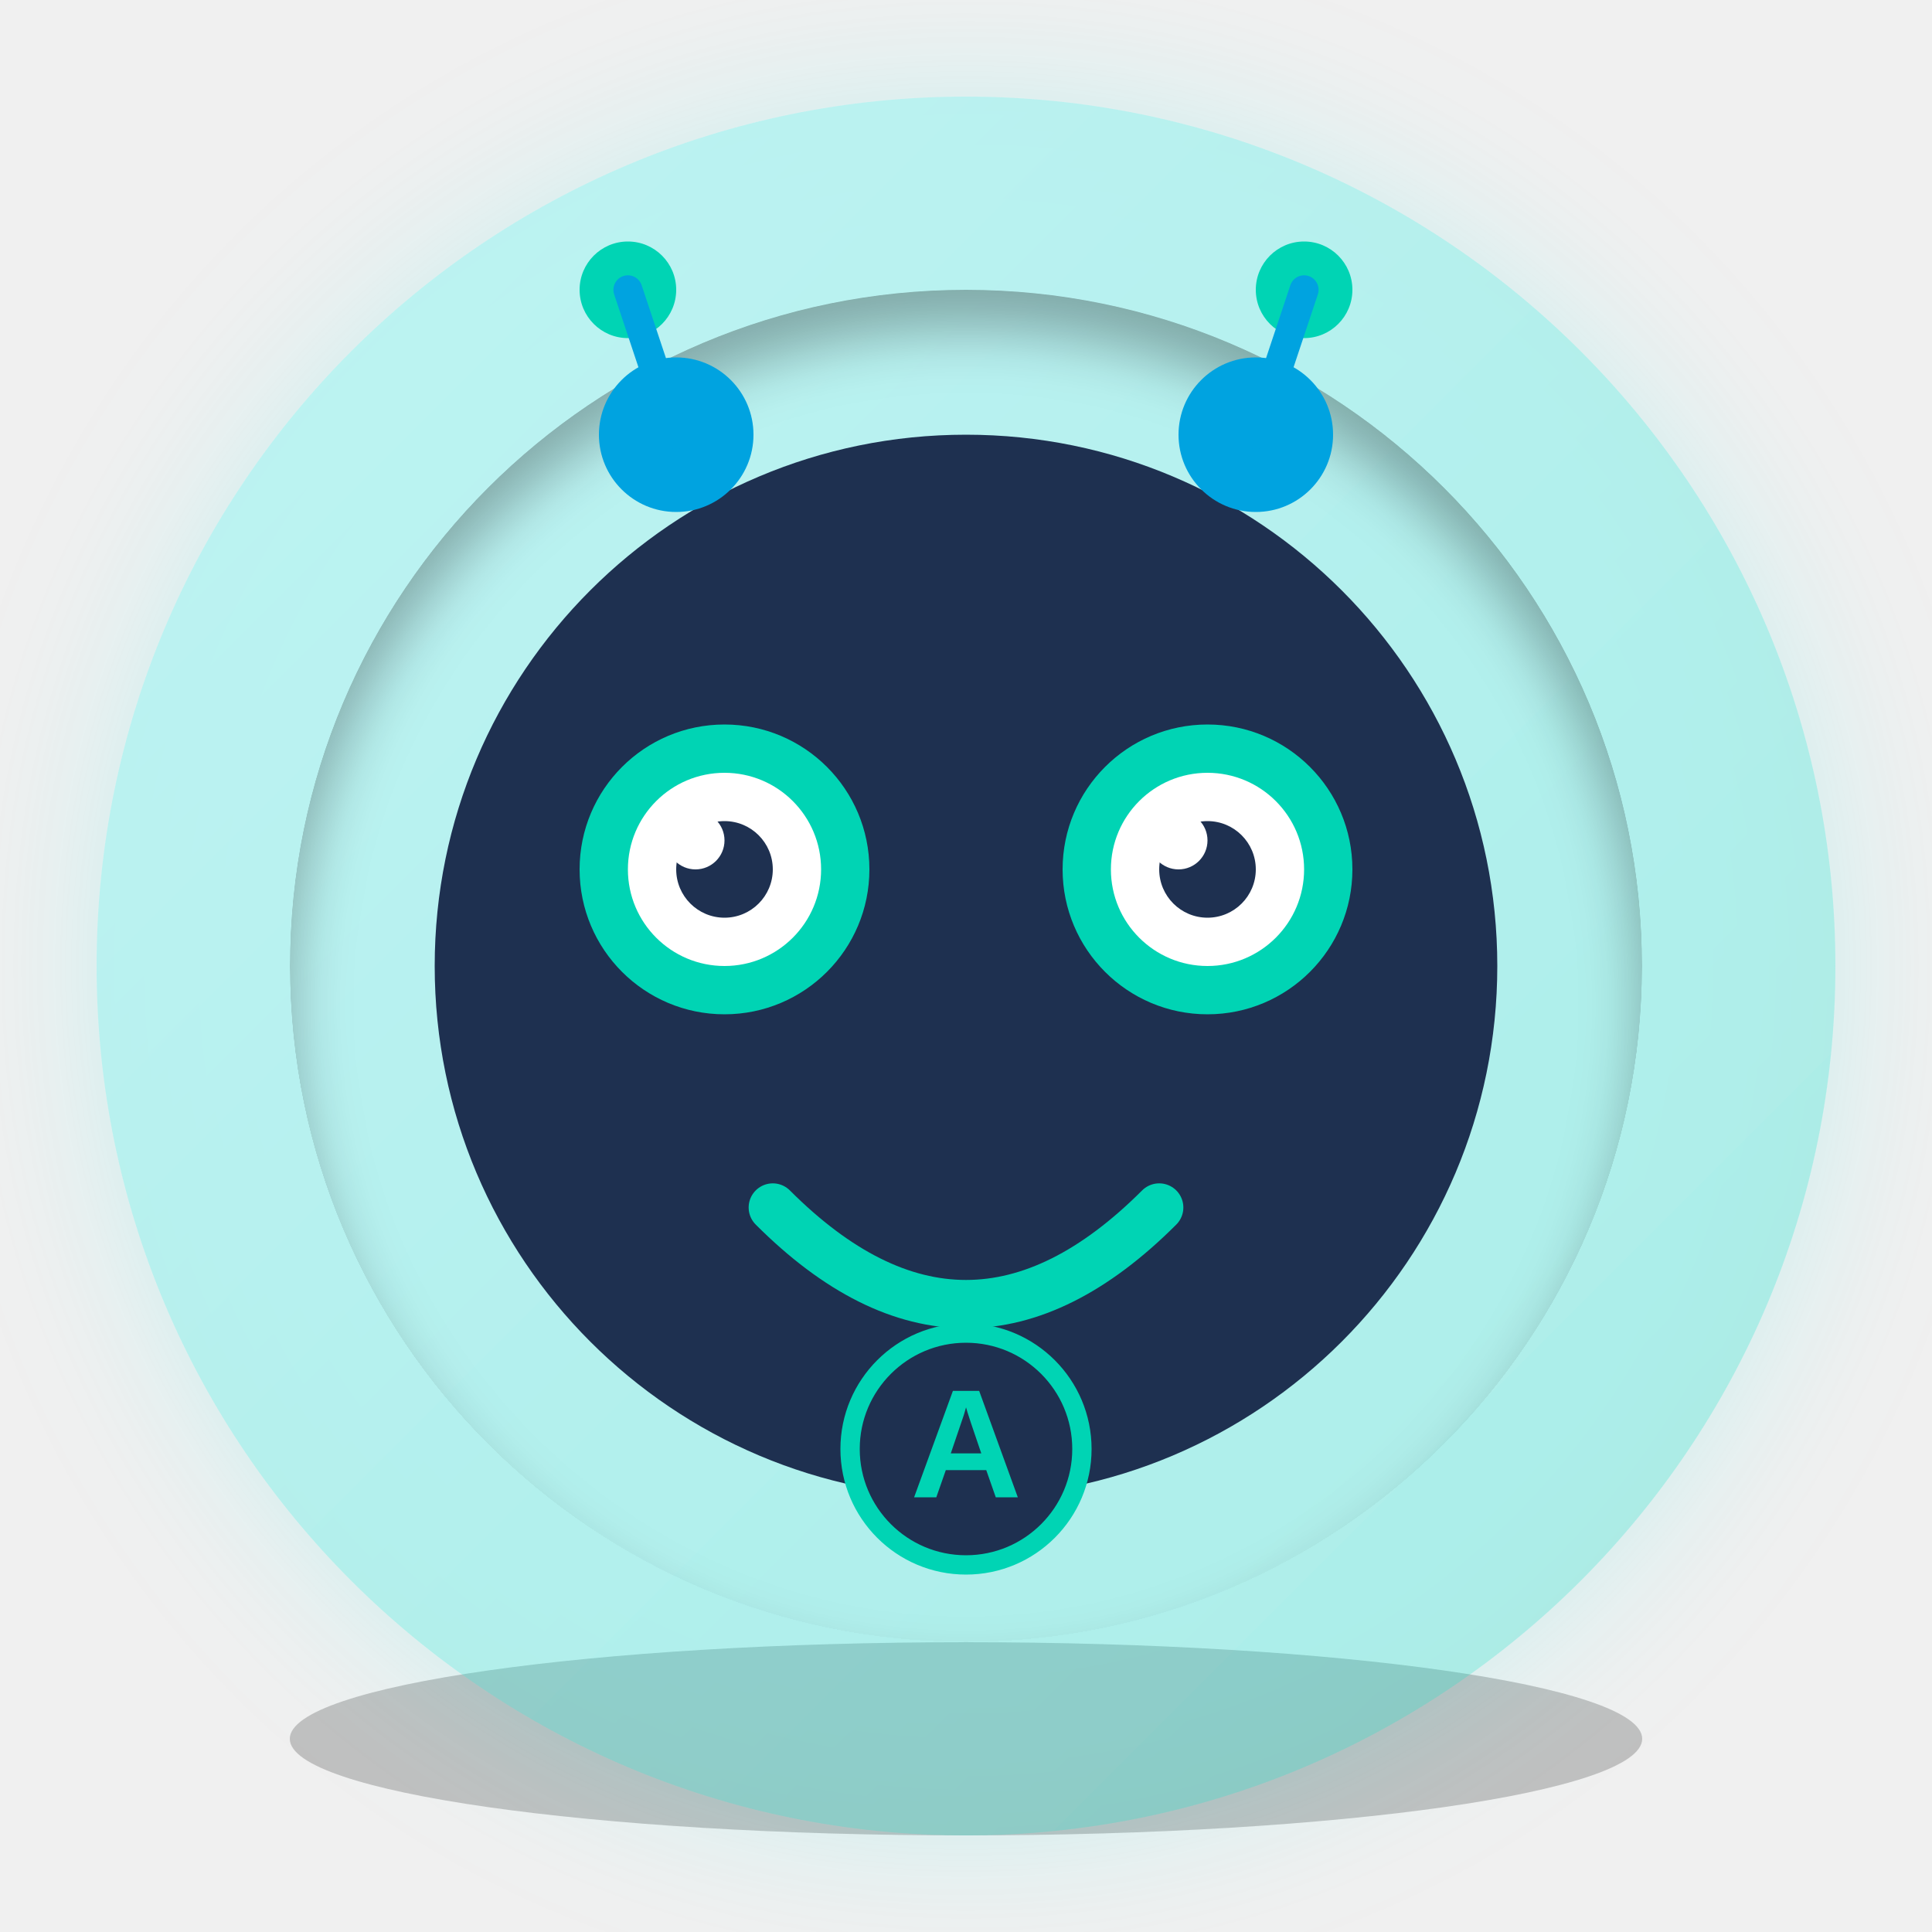
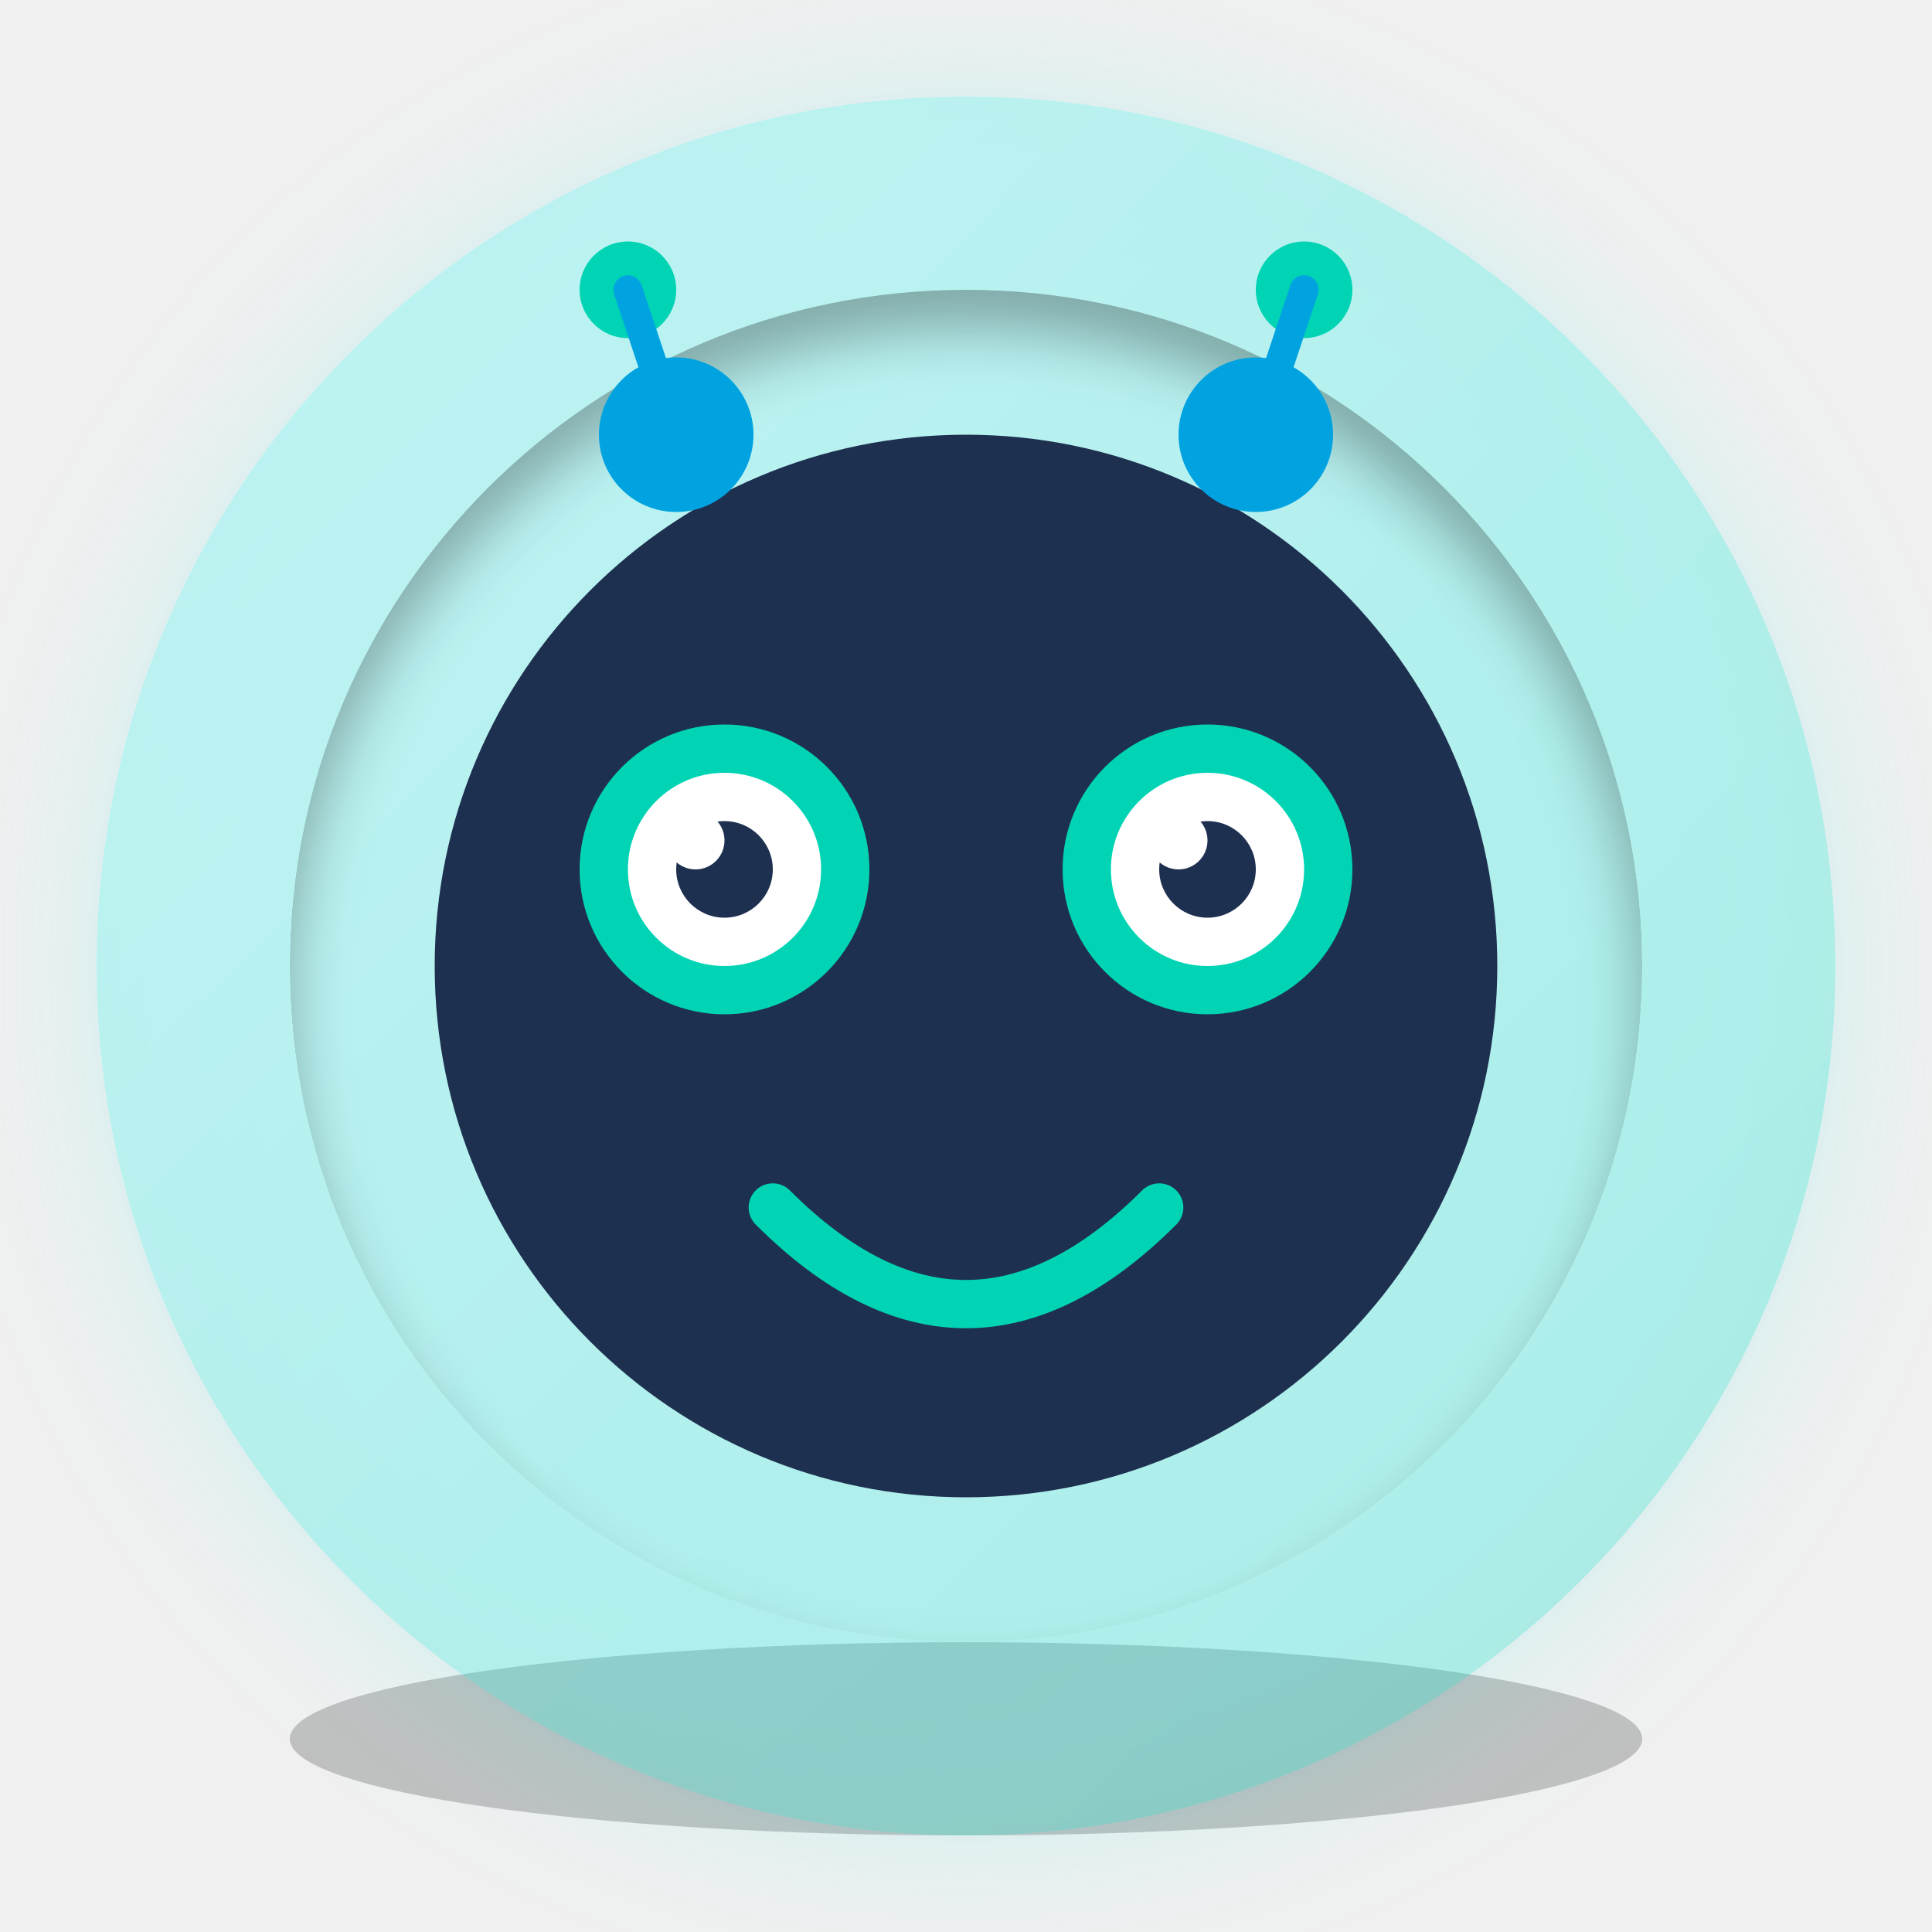
<svg xmlns="http://www.w3.org/2000/svg" width="200px" height="200px" viewBox="0 0 200 200" version="1.1">
  <defs>
    <linearGradient id="bodyGradient" x1="0%" y1="0%" x2="100%" y2="100%">
      <stop offset="0%" stop-color="#00E5FF" />
      <stop offset="100%" stop-color="#00A3E0" />
    </linearGradient>
    <linearGradient id="glowGradient" x1="0%" y1="0%" x2="100%" y2="100%">
      <stop offset="0%" stop-color="#4DFFFF" />
      <stop offset="100%" stop-color="#00D4B4" />
    </linearGradient>
    <filter id="glow" x="-20%" y="-20%" width="140%" height="140%">
      <feGaussianBlur in="SourceGraphic" stdDeviation="8" />
      <feColorMatrix type="matrix" values="0 0 0 0 0   0 0 0 0 0.8   0 0 0 0 0.8  0 0 0 0.5 0" />
      <feBlend in="SourceGraphic" in2="glow" mode="screen" />
    </filter>
    <filter id="shadow" x="-20%" y="-20%" width="140%" height="140%">
      <feGaussianBlur in="SourceAlpha" stdDeviation="3" />
      <feOffset dx="0" dy="4" />
      <feComposite in2="SourceAlpha" operator="arithmetic" k2="-1" k3="1" />
      <feColorMatrix type="matrix" values="0 0 0 0 0  0 0 0 0 0  0 0 0 0 0  0 0 0 0.3 0" />
    </filter>
  </defs>
  <g id="mascot" stroke="none" stroke-width="1" fill="none" fill-rule="evenodd">
    <ellipse id="shadow" fill="#000000" opacity="0.2" cx="100" cy="180" rx="70" ry="10" />
    <circle id="glow" fill="url(#glowGradient)" opacity="0.3" cx="100" cy="100" r="90" filter="url(#glow)" />
    <circle id="body" fill="url(#bodyGradient)" cx="100" cy="100" r="70" filter="url(#shadow)" />
    <circle id="face-plate" fill="#1E3050" cx="100" cy="100" r="55" />
    <g id="eyes">
      <circle id="left-eye-outer" fill="#00D4B4" cx="75" cy="90" r="15" />
      <circle id="left-eye-inner" fill="#FFFFFF" cx="75" cy="90" r="10" />
      <circle id="left-eye-pupil" fill="#1E3050" cx="75" cy="90" r="5" />
      <circle id="left-eye-highlight" fill="#FFFFFF" cx="72" cy="87" r="3" />
      <circle id="right-eye-outer" fill="#00D4B4" cx="125" cy="90" r="15" />
      <circle id="right-eye-inner" fill="#FFFFFF" cx="125" cy="90" r="10" />
      <circle id="right-eye-pupil" fill="#1E3050" cx="125" cy="90" r="5" />
      <circle id="right-eye-highlight" fill="#FFFFFF" cx="122" cy="87" r="3" />
    </g>
    <path id="mouth" fill="none" stroke="#00D4B4" stroke-width="5" stroke-linecap="round" d="M80,125 Q100,145 120,125" />
    <circle id="left-antenna-base" fill="#00A3E0" cx="70" cy="45" r="8" />
    <circle id="left-antenna-tip" fill="#00D4B4" cx="65" cy="30" r="5" />
    <line id="left-antenna" x1="70" y1="45" x2="65" y2="30" stroke="#00A3E0" stroke-width="3" stroke-linecap="round" />
    <circle id="right-antenna-base" fill="#00A3E0" cx="130" cy="45" r="8" />
    <circle id="right-antenna-tip" fill="#00D4B4" cx="135" cy="30" r="5" />
    <line id="right-antenna" x1="130" y1="45" x2="135" y2="30" stroke="#00A3E0" stroke-width="3" stroke-linecap="round" />
-     <circle id="symbol-circle" fill="#1E3050" stroke="#00D4B4" stroke-width="2" cx="100" cy="150" r="12" />
-     <text id="symbol-text" font-family="Arial" font-size="16" font-weight="bold" fill="#00D4B4" text-anchor="middle" x="100" y="155">A</text>
  </g>
</svg>
